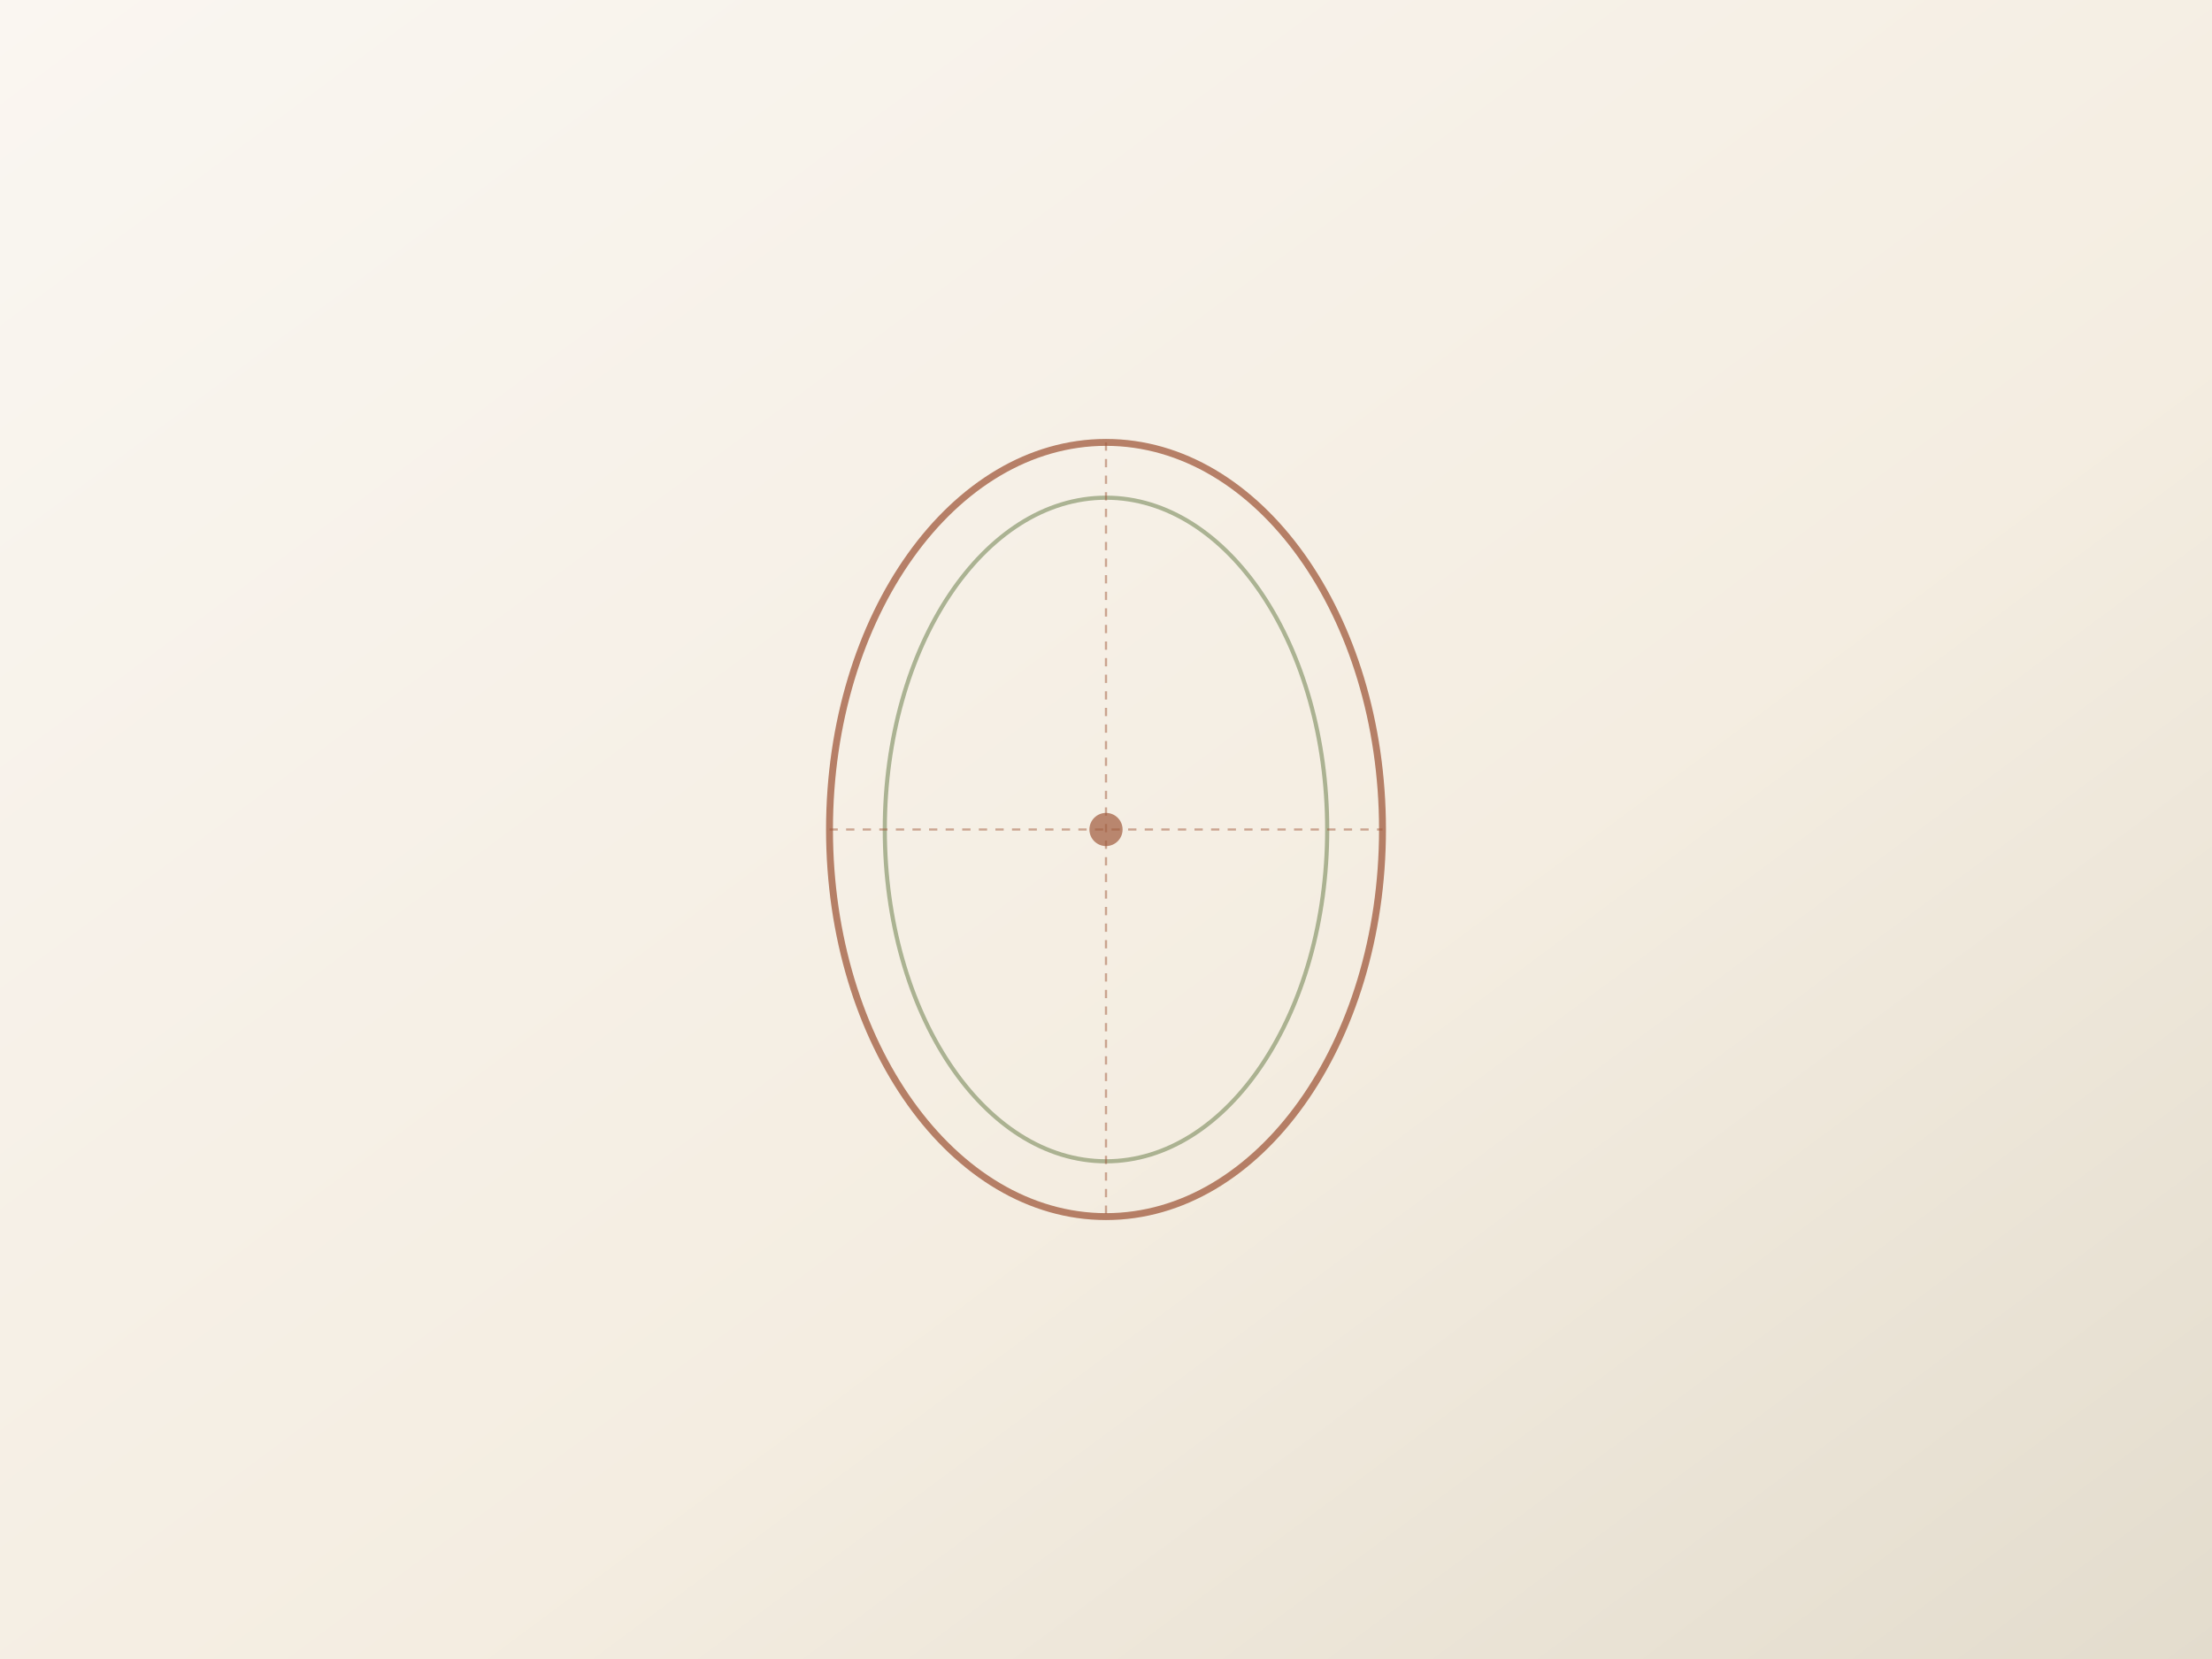
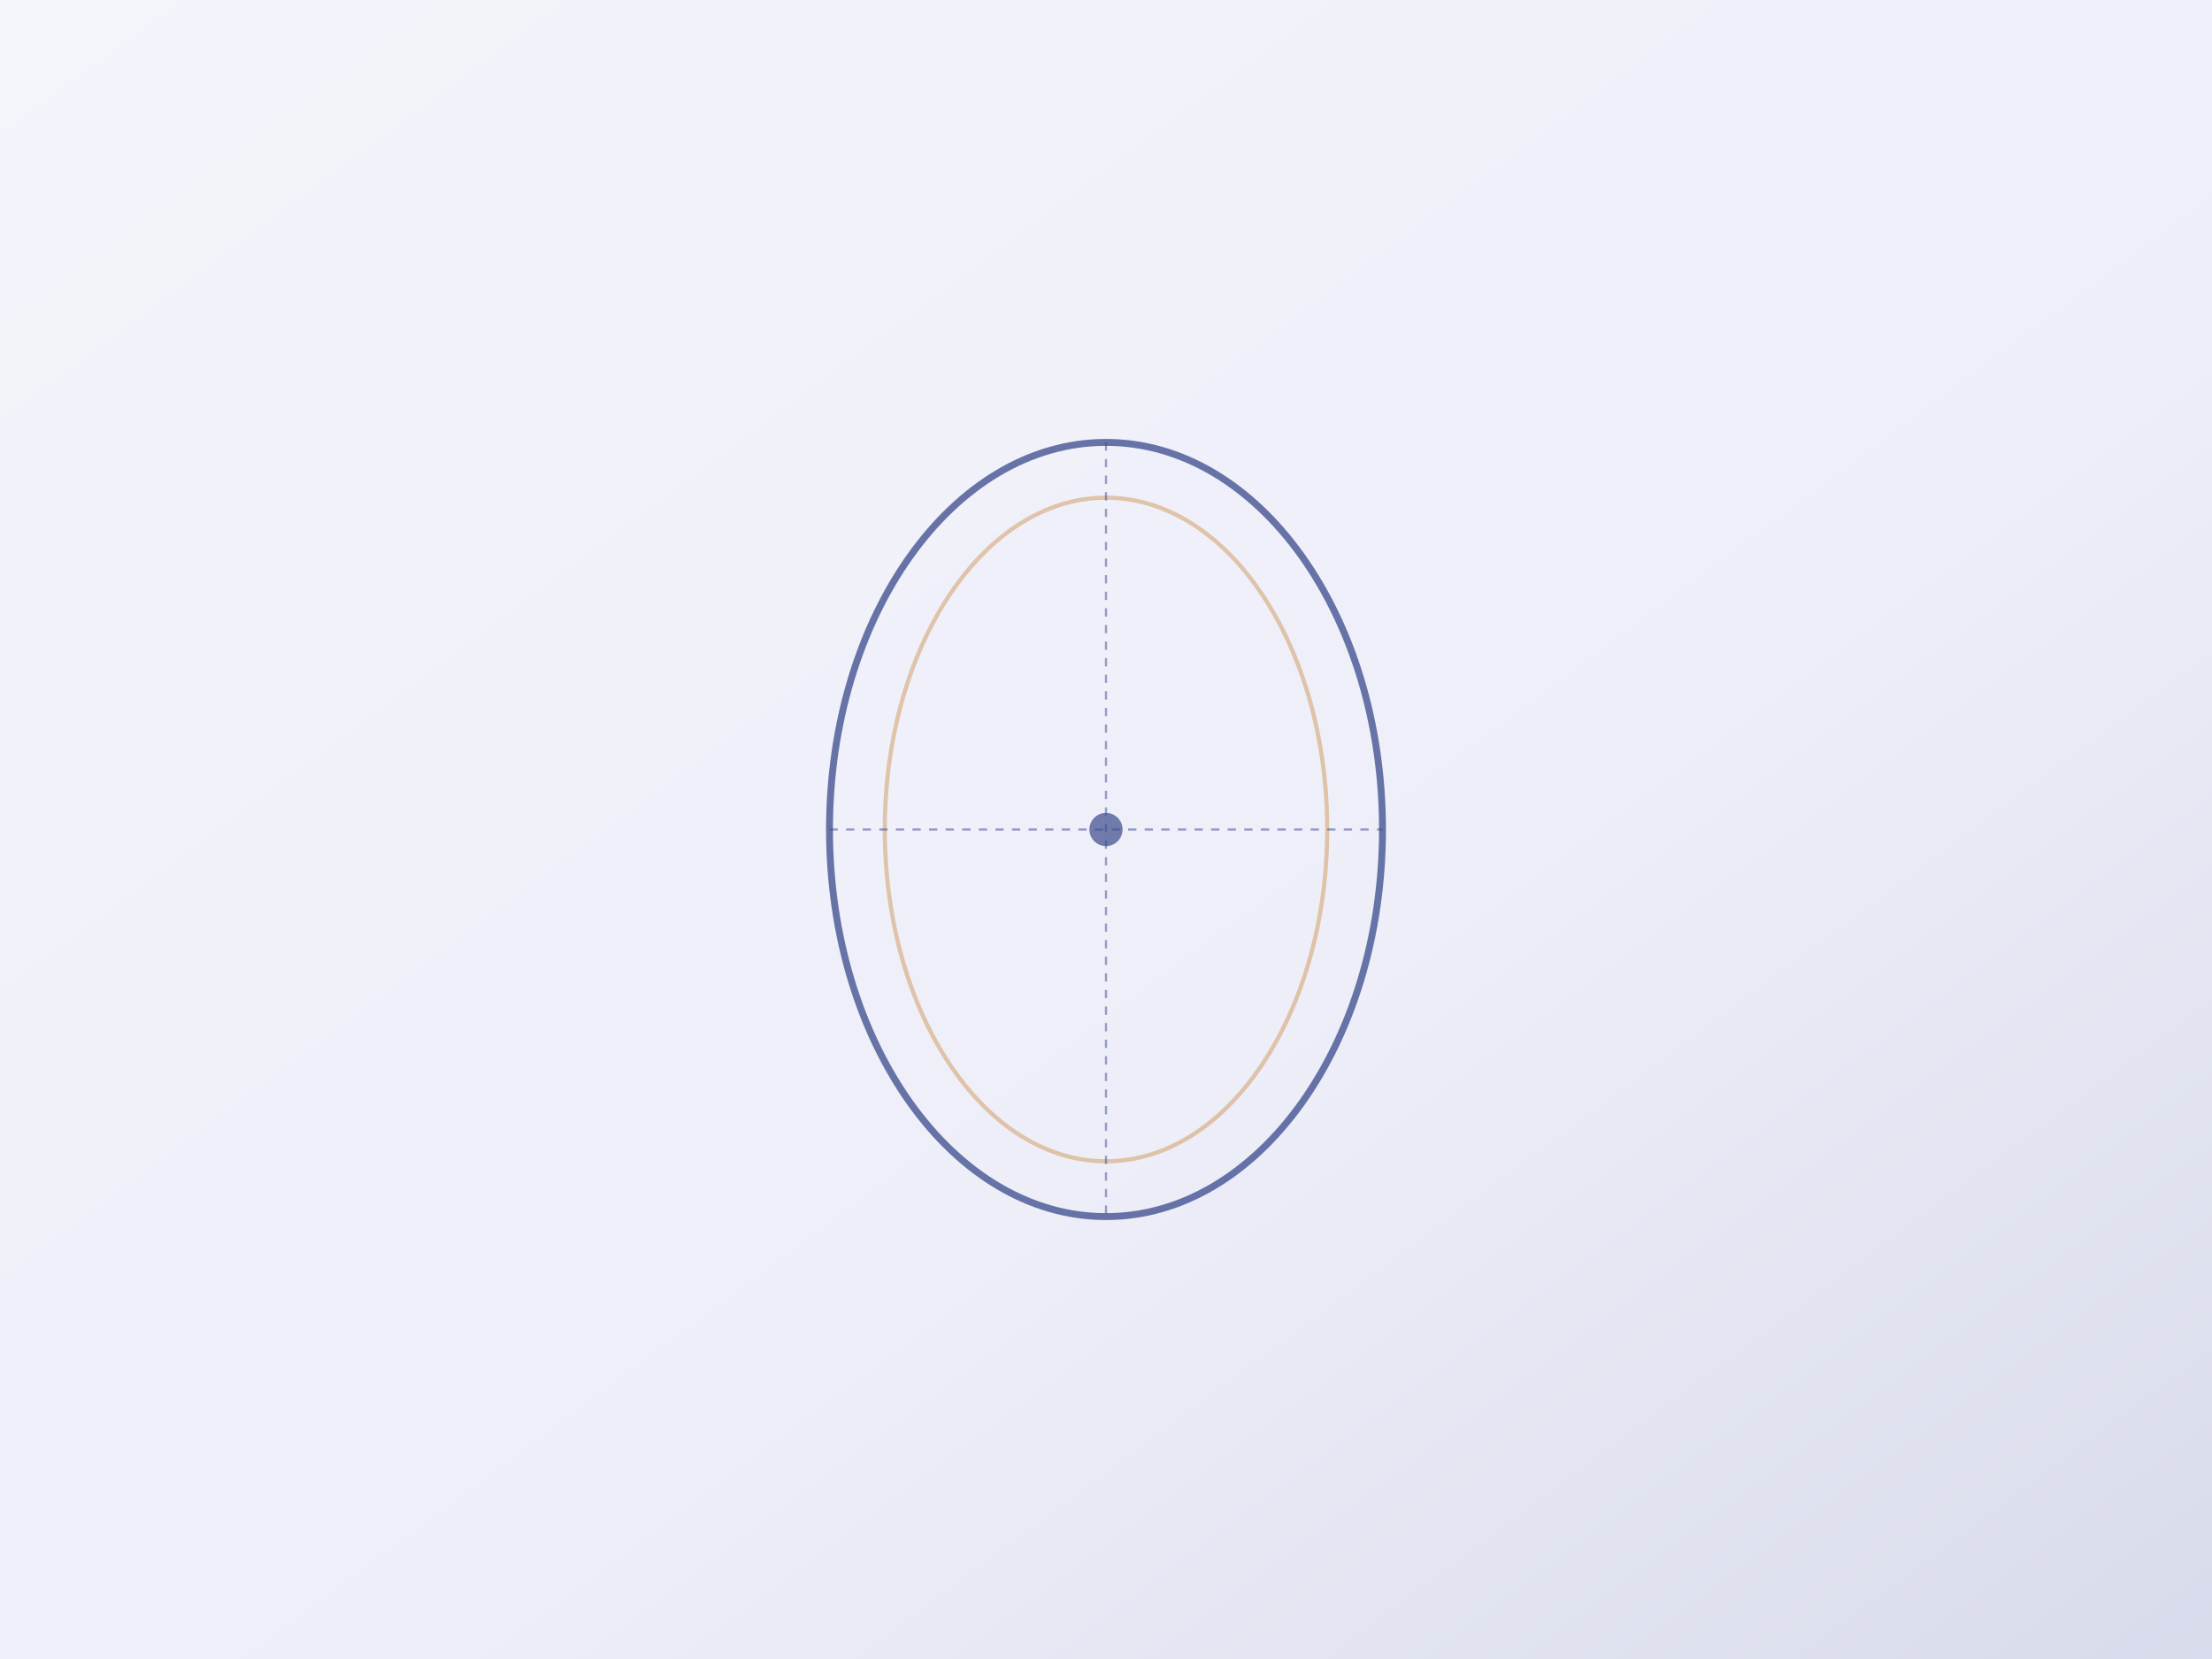
<svg xmlns="http://www.w3.org/2000/svg" viewBox="0 0 800 600" preserveAspectRatio="xMidYMid slice">
  <defs>
    <linearGradient id="bg-autolim" x1="0%" y1="0%" x2="100%" y2="100%">
-       <stop offset="0%" stop-color="#faf6f1" />
-       <stop offset="60%" stop-color="#f4ede1" />
-       <stop offset="100%" stop-color="#e3dccd" />
+       <stop offset="0%" stop-color="#f4f5fb" />
+       <stop offset="60%" stop-color="#edeef8" />
+       <stop offset="100%" stop-color="#d8dbeb" />
    </linearGradient>
  </defs>
  <rect width="800" height="600" fill="url(#bg-autolim)" />
  <g transform="translate(400, 300)">
-     <ellipse cx="0" cy="0" rx="100" ry="140" stroke="#a05a3c" stroke-width="2.5" fill="none" opacity="0.75" />
-     <ellipse cx="0" cy="0" rx="80" ry="120" stroke="#7a8a5b" stroke-width="1.5" fill="none" opacity="0.6" />
-     <line x1="-100" y1="0" x2="100" y2="0" stroke="#a05a3c" stroke-width="0.8" opacity="0.5" stroke-dasharray="3 3" />
-     <line x1="0" y1="-140" x2="0" y2="140" stroke="#a05a3c" stroke-width="0.8" opacity="0.5" stroke-dasharray="3 3" />
-     <circle cx="0" cy="0" r="6" fill="#a05a3c" opacity="0.7" />
+     <ellipse cx="0" cy="0" rx="100" ry="140" stroke="#3a4a8c" stroke-width="2.5" fill="none" opacity="0.75" />
+     <ellipse cx="0" cy="0" rx="80" ry="120" stroke="#d4a574" stroke-width="1.5" fill="none" opacity="0.6" />
+     <line x1="-100" y1="0" x2="100" y2="0" stroke="#3a4a8c" stroke-width="0.8" opacity="0.5" stroke-dasharray="3 3" />
+     <line x1="0" y1="-140" x2="0" y2="140" stroke="#3a4a8c" stroke-width="0.8" opacity="0.5" stroke-dasharray="3 3" />
+     <circle cx="0" cy="0" r="6" fill="#3a4a8c" opacity="0.7" />
  </g>
</svg>
